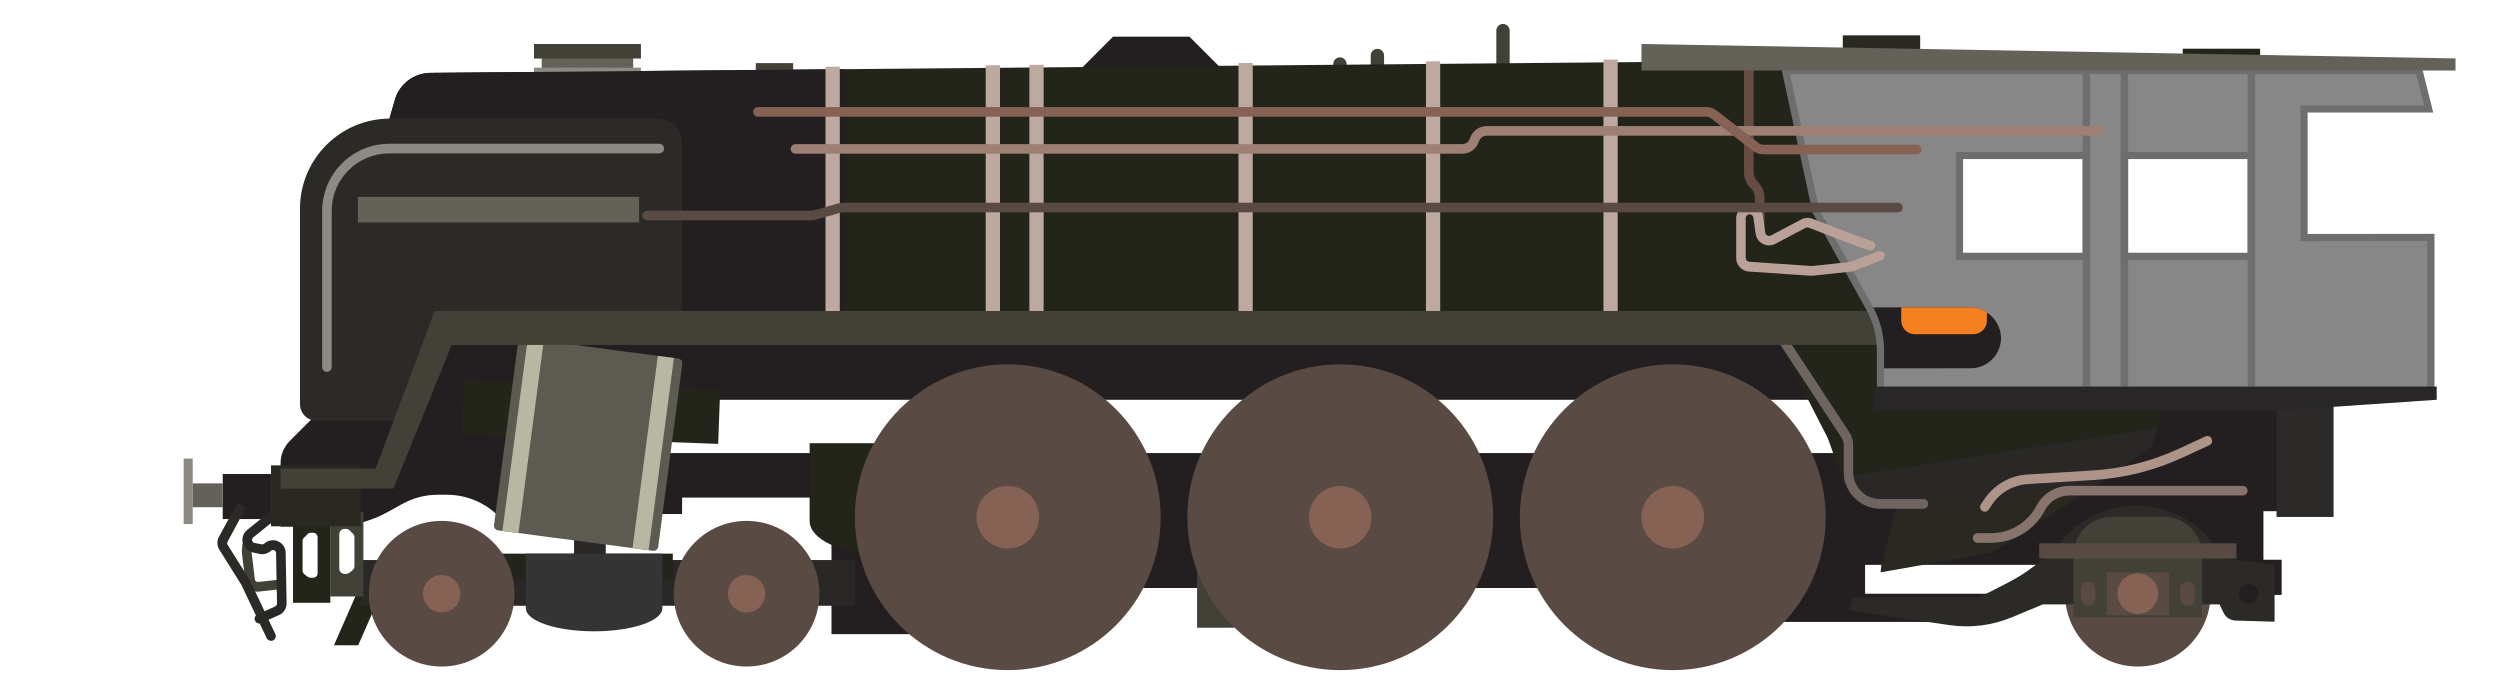
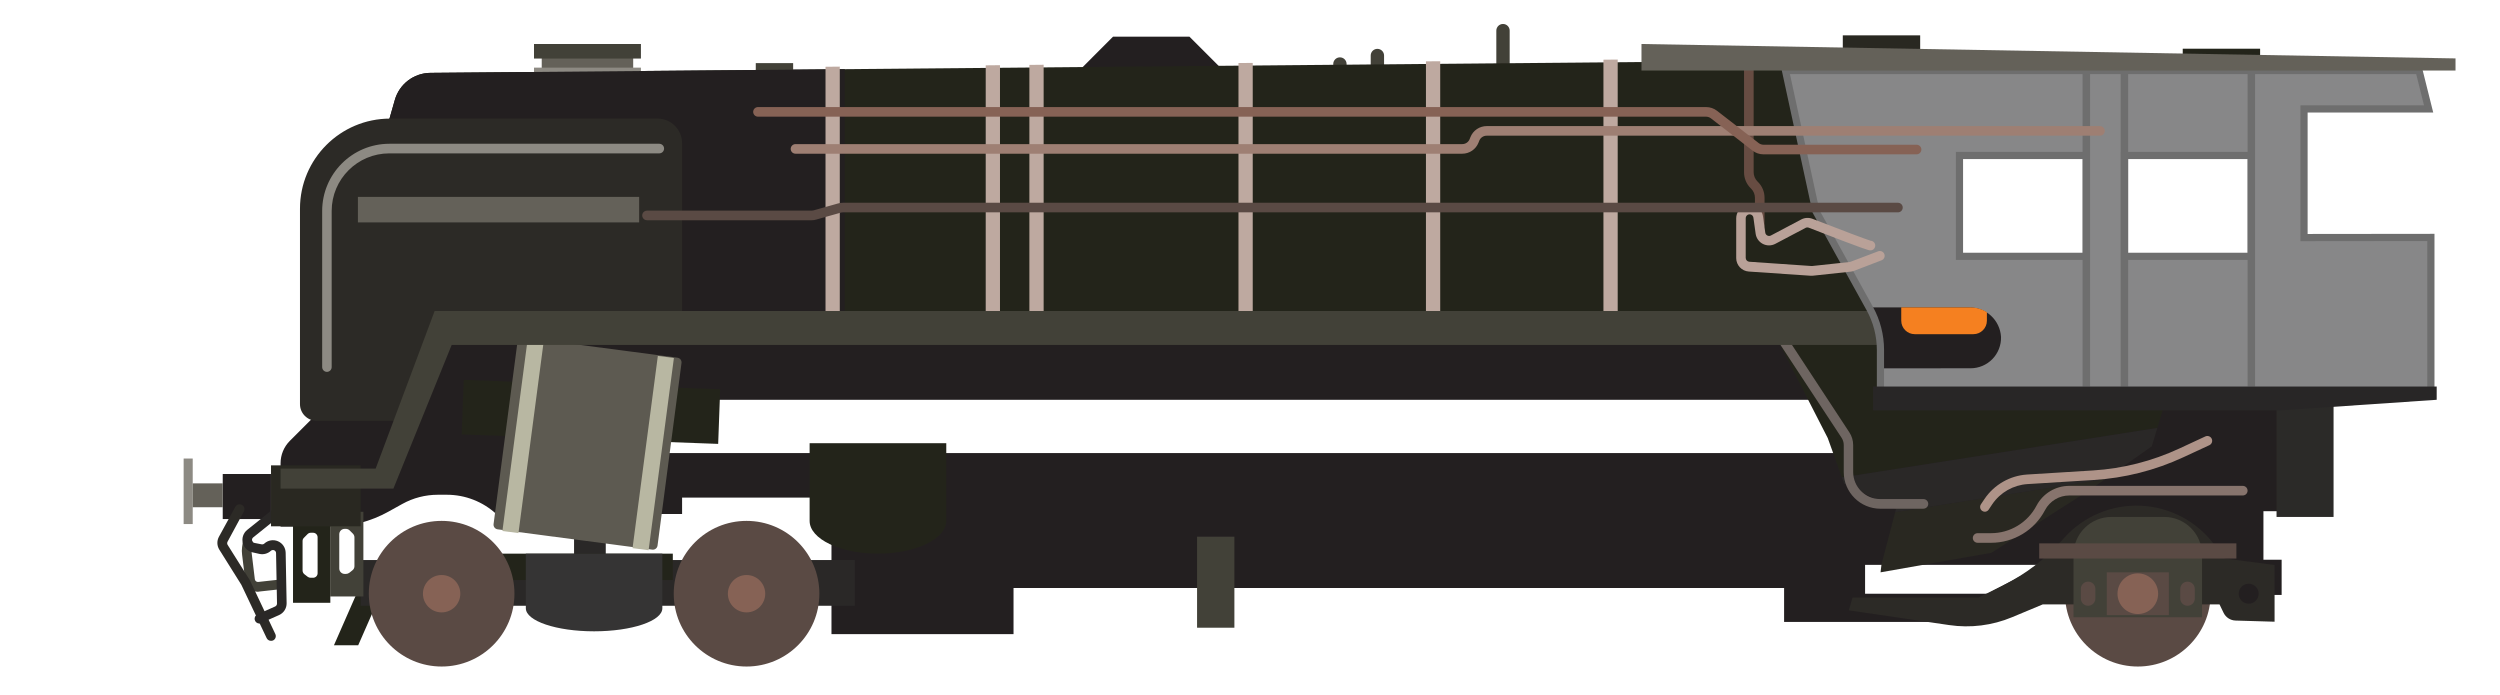
<svg xmlns="http://www.w3.org/2000/svg" id="Layer_1" data-name="Layer 1" viewBox="0 0 520.46 144.51">
  <defs>
-     <style>.cls-1{fill:none;stroke:#6e6e6e;stroke-miterlimit:10;stroke-width:1.5px;}.cls-2{fill:#23241a;}.cls-3{fill:#424138;}.cls-4{fill:#231f20;}.cls-5{fill:#5a4a44;}.cls-6{fill:#2c2a26;}.cls-7{fill:#2a2827;}.cls-8{fill:#292821;}.cls-9{fill:#646159;}.cls-10{fill:#8d8a83;}.cls-11{fill:#353434;}.cls-12{fill:#5d5a51;}.cls-13{fill:#b8b7a2;}.cls-14{fill:#bea9a0;}.cls-15{fill:#674c42;}.cls-16{fill:#866255;}.cls-17{fill:#6e6561;}.cls-18{fill:#ae9388;}.cls-19{fill:#87746d;}.cls-20{fill:#878788;}.cls-21{fill:#2b2a28;}.cls-22{fill:#6e6e6e;}.cls-23{clip-path:url(#clip-path);}.cls-24{fill:#f58020;}.cls-25{fill:#282626;}.cls-26{fill:#9e7f73;}.cls-27{fill:#b9a198;}</style>
+     <style>.cls-1{fill:none;stroke:#6e6e6e;stroke-miterlimit:10;stroke-width:1.5px;}.cls-2{fill:#23241a;}.cls-3{fill:#424138;}.cls-4{fill:#231f20;}.cls-5{fill:#5a4a44;}.cls-6{fill:#2c2a26;}.cls-7{fill:#2a2827;}.cls-8{fill:#292821;}.cls-9{fill:#646159;}.cls-10{fill:#8d8a83;}.cls-11{fill:#353434;}.cls-12{fill:#5d5a51;}.cls-13{fill:#b8b7a2;}.cls-14{fill:#bea9a0;}.cls-15{fill:#674c42;}.cls-16{fill:#866255;}.cls-17{fill:#6e6561;}.cls-18{fill:#ae9388;}.cls-19{fill:#87746d;}.cls-20{fill:#878788;}.cls-21{fill:#2b2a28;}.cls-22{fill:#6e6e6e;}.cls-23{clip-path:url(#clip-path);}.cls-24{fill:#f58020;}.cls-25{fill:#282626;}.cls-26{fill:#9e7f73;}.cls-27{fill:#b9a198;}.cls-28{opacity:0.36;}</style>
    <clipPath id="clip-path">
      <path class="cls-1" d="M479.66,49.46V22.68H505.6l-2-8H371.71L378.06,44l11.19,20.22a17.83,17.83,0,0,1,2.23,8.62V83.51h89.8l24.79-1.08v-33Zm-45.31,3.91H407.93v-21h26.42Zm34.34,0H442.28v-21h26.41Z" />
    </clipPath>
  </defs>
  <polygon class="cls-2" points="81.71 118.07 76.66 118.07 69.52 134.34 74.57 134.34 81.71 118.07" />
  <rect class="cls-3" x="311.51" y="4.99" width="2.78" height="10.36" rx="1.39" />
  <rect class="cls-3" x="277.56" y="11.94" width="2.78" height="10.36" rx="1.39" />
  <rect class="cls-3" x="285.36" y="10.17" width="2.78" height="10.36" rx="1.39" />
  <polygon class="cls-4" points="224.64 14.72 231.71 7.64 247.63 7.64 254.64 14.65 224.64 14.72" />
  <path class="cls-2" d="M398.41,12.4,89.59,15.17a7.76,7.76,0,0,0-7.39,5.62L80,28.48,83.8,68.27H410.49Z" />
  <path class="cls-4" d="M483.84,106.42V68.27H73.44L67.12,85l-6.78,6.78a6.6,6.6,0,0,0-1.93,4.67v13.18H68.9a24.57,24.57,0,0,0,11.94-3.1l2.92-1.62A15.26,15.26,0,0,1,91.15,103h1.9a15.2,15.2,0,0,1,10.26,4H142v-3.41H173.1v28.42H211v-9.6H371.42v7.07h38.65L424,123.85h51v-7.32h-3.79V106.42ZM126.52,94.32V83.23H392.38V94.32ZM413.86,123.6H388.28v-6H425Z" />
  <circle class="cls-5" cx="445.06" cy="123.6" r="15.16" />
  <path class="cls-2" d="M168.55,92.27v16.17c0,3.77,6.37,6.82,14.21,6.82S197,112.21,197,108.44V92.27Z" />
  <path class="cls-6" d="M405.78,130.13l-20.88-3.07.76-2.65H411.9l5.26-2.64a39.68,39.68,0,0,0,12-9.16l.5-.56a20.23,20.23,0,0,1,31.45,1.51l2,2.7,10.42,1.37v11.8l-8.12-.24a2.86,2.86,0,0,1-2.49-1.6l-.85-1.76H425.26l-6.37,2.66A24.61,24.61,0,0,1,405.78,130.13Z" />
  <path class="cls-3" d="M439.55,107.62h11a7.88,7.88,0,0,1,7.88,7.88v13a0,0,0,0,1,0,0H431.67a0,0,0,0,1,0,0v-13A7.88,7.88,0,0,1,439.55,107.62Z" />
  <rect class="cls-7" x="119.51" y="106.11" width="6.6" height="11.97" />
  <rect class="cls-8" x="383.64" y="7.36" width="16.11" height="3.6" />
  <rect class="cls-2" x="454.41" y="10.14" width="16.11" height="3.6" />
  <rect class="cls-7" x="75.08" y="116.59" width="102.88" height="9.52" />
  <rect class="cls-2" x="98.95" y="115.26" width="41.12" height="5.49" />
  <path class="cls-3" d="M53.69,123.2a2.66,2.66,0,0,1-2.63-2.33l-.66-5.39a5.66,5.66,0,0,1,0-1.59l.16-1.07a1,1,0,1,1,2,.3l-.16,1.06h0a4.17,4.17,0,0,0,0,1l.65,5.4a.65.65,0,0,0,.72.57l4.35-.48a1,1,0,0,1,.22,2l-4.35.48Z" />
  <rect class="cls-3" x="157.34" y="13.14" width="7.78" height="3.03" />
  <rect class="cls-9" x="112.78" y="11.62" width="19.04" height="3.03" />
  <rect class="cls-10" x="111.17" y="14.08" width="22.26" height="3.03" />
  <path class="cls-4" d="M175.88,14.4l-86.29.77a7.76,7.76,0,0,0-7.39,5.62L80,28.48,83.8,68.27h92.08Z" />
  <rect class="cls-3" x="249.21" y="111.73" width="7.77" height="18.95" />
  <rect class="cls-2" x="96.3" y="80.07" width="53.43" height="11.37" transform="translate(3.25 -4.48) rotate(2.11)" />
  <path class="cls-11" d="M109.47,115.26v11.37c0,2.65,6.36,4.8,14.21,4.8s14.21-2.15,14.21-4.8V115.26Z" />
-   <rect class="cls-12" x="105.21" y="72.35" width="34.48" height="40.36" rx="0.98" transform="translate(13.12 -15.19) rotate(7.5)" />
+   <rect class="cls-12" x="105.21" y="72.35" width="34.48" height="40.36" rx="0.98" transform="matrix(0.99, 0.13, -0.13, 0.99, 13.12, -15.19)" />
  <rect class="cls-13" x="107.22" y="70.57" width="3.37" height="40.36" transform="translate(12.77 -13.43) rotate(7.5)" />
  <rect class="cls-13" x="134.31" y="74.14" width="3.37" height="40.36" transform="translate(13.47 -16.94) rotate(7.5)" />
-   <circle class="cls-5" cx="209.8" cy="107.68" r="31.83" />
-   <circle class="cls-5" cx="279.02" cy="107.68" r="31.83" />
-   <circle class="cls-5" cx="348.24" cy="107.68" r="31.83" />
  <circle class="cls-5" cx="155.42" cy="123.6" r="15.16" />
  <circle class="cls-5" cx="91.94" cy="123.6" r="15.16" />
  <rect class="cls-4" x="46.37" y="98.68" width="10.04" height="9.38" />
  <rect class="cls-10" x="38.23" y="95.46" width="1.89" height="13.64" />
  <rect class="cls-9" x="40.12" y="100.63" width="6.25" height="4.97" />
  <path class="cls-2" d="M61,106.55v18.94h7.77V106.55Zm4.18,13.73h-.53a1,1,0,0,1-.59-.2l-.71-.55a1,1,0,0,1-.36-.75v-6.16a.91.91,0,0,1,.28-.66l.77-.78a.94.94,0,0,1,.67-.27h.47a.94.94,0,0,1,.94.94v7.49A.94.94,0,0,1,65.14,120.28Z" />
  <path class="cls-3" d="M68.73,106.55v17.62h6.92V106.55Zm4.59,12.22-.59.47a1.15,1.15,0,0,1-.69.24h-.29a1.12,1.12,0,0,1-1.12-1.12v-7.14a1.12,1.12,0,0,1,1.12-1.12H72a1.14,1.14,0,0,1,.8.33l.67.67a1.1,1.1,0,0,1,.32.79v6A1.08,1.08,0,0,1,73.32,118.77Z" />
  <path class="cls-6" d="M56.42,133.41a1,1,0,0,1-.91-.57l-5.26-11.09-4.59-7.32a2.66,2.66,0,0,1-.09-2.67L49,105.5a1,1,0,0,1,1.76,1l-3.38,6.26a.67.67,0,0,0,0,.66l4.56,7.25q.08.12.15.27L57.32,132a1,1,0,0,1-.47,1.33A1,1,0,0,1,56.42,133.41Z" />
  <path class="cls-7" d="M54,129.81a1,1,0,0,1-.41-1.91l3.69-1.64a.67.67,0,0,0,.39-.61l-.2-10.5a.62.62,0,0,0-.39-.59.63.63,0,0,0-.7.12,2.69,2.69,0,0,1-2.3.65L52.61,115a2.66,2.66,0,0,1-1.15-4.68l5.37-4.31a1,1,0,0,1,1.41.16,1,1,0,0,1-.16,1.4l-5.37,4.31a.66.66,0,0,0-.23.67.63.63,0,0,0,.51.48l1.47.29a.65.65,0,0,0,.57-.16,2.65,2.65,0,0,1,4.44,1.91l.2,10.5a2.66,2.66,0,0,1-1.58,2.48l-3.68,1.63A1,1,0,0,1,54,129.81Z" />
  <polygon class="cls-14" points="171.86 13.9 174.83 13.87 174.83 64.74 171.86 64.74 171.86 13.9" />
  <polygon class="cls-14" points="205.21 13.6 208.18 13.57 208.18 64.74 205.21 64.74 205.21 13.6" />
  <polygon class="cls-14" points="214.3 13.51 217.27 13.48 217.27 64.74 214.3 64.74 214.3 13.51" />
  <polygon class="cls-14" points="257.83 13.12 260.8 13.1 260.8 64.74 257.83 64.74 257.83 13.12" />
  <polygon class="cls-14" points="296.86 12.77 299.83 12.75 299.83 64.74 296.86 64.74 296.86 12.77" />
  <polygon class="cls-14" points="336.78 12.4 336.78 64.74 333.81 64.74 333.81 12.43 336.78 12.4" />
  <path class="cls-15" d="M366.35,47.86a1,1,0,0,1-1-1V41.19a2.69,2.69,0,0,0-.78-1.9l-.12-.12a4.64,4.64,0,0,1-1.37-3.3V13.41a1,1,0,0,1,2,0V35.87a2.73,2.73,0,0,0,.78,1.89l.12.12a4.62,4.62,0,0,1,1.37,3.31v5.67A1,1,0,0,1,366.35,47.86Z" />
  <path class="cls-6" d="M92.26,68.27,84.68,87.6H65.92a3.47,3.47,0,0,1-3.47-3.47V43.45A18.76,18.76,0,0,1,81.21,24.69h55.7A5.12,5.12,0,0,1,142,29.81V68.53Z" />
  <rect class="cls-3" x="111.17" y="9.16" width="22.26" height="3.03" />
  <path class="cls-10" d="M68.07,77.42a1,1,0,0,1-1-1V43.93a14,14,0,0,1,14-14h56.18a1,1,0,0,1,0,2H81.05a12,12,0,0,0-12,12V76.42A1,1,0,0,1,68.07,77.42Z" />
  <rect class="cls-9" x="74.51" y="40.99" width="58.55" height="5.31" />
  <rect class="cls-8" x="56.42" y="96.88" width="18.66" height="12.69" />
  <circle class="cls-4" cx="468.14" cy="123.6" r="2.08" />
  <rect class="cls-5" x="433.2" y="121.09" width="3.02" height="5.02" rx="1.51" />
  <rect class="cls-5" x="453.9" y="121.09" width="3.02" height="5.02" rx="1.51" />
  <rect class="cls-5" x="438.6" y="119.15" width="12.92" height="8.91" />
  <rect class="cls-5" x="424.53" y="113.12" width="41.05" height="3.16" />
  <circle class="cls-16" cx="445.06" cy="123.6" r="4.23" />
  <polygon class="cls-8" points="438.27 99.74 435.46 101.72 414.58 115.08 391.5 119.15 391.69 117.54 394.56 106.61 438.27 99.74" />
  <polygon class="cls-2" points="451.52 70.17 450.81 83.51 449.12 89.09 383.46 99.4 380.51 91.2 369.16 69.03 451.52 70.17" />
  <polygon class="cls-7" points="449.12 89.09 447.97 92.91 438.27 99.74 394.56 106.61 394.72 105.98 383.92 100.68 383.46 99.4 449.12 89.09" />
  <path class="cls-17" d="M400.47,105.91h-9a7.64,7.64,0,0,1-7.63-7.64V92.66a2.77,2.77,0,0,0-.47-1.55l-14-21.28a1,1,0,0,1,.28-1.38,1,1,0,0,1,1.39.28L385,90a4.8,4.8,0,0,1,.8,2.65v5.61a5.64,5.64,0,0,0,5.63,5.64h9a1,1,0,0,1,0,2Z" />
  <path class="cls-18" d="M413.23,106.54a1,1,0,0,1-.56-.17,1,1,0,0,1-.27-1.39l.76-1.13A11.61,11.61,0,0,1,422,98.79l13.73-.85a50,50,0,0,0,18-4.58l5.38-2.5a1,1,0,0,1,.85,1.82l-5.39,2.5a52,52,0,0,1-18.76,4.75l-13.72.85a9.62,9.62,0,0,0-7.33,4.19l-.75,1.13A1,1,0,0,1,413.23,106.54Z" />
  <path class="cls-19" d="M414.49,113h-2.78a1,1,0,1,1,0-2h2.78a10.69,10.69,0,0,0,9.48-5.73,7.7,7.7,0,0,1,6.83-4.12h36.11a1,1,0,0,1,0,2H430.8a5.7,5.7,0,0,0-5.06,3.05A12.67,12.67,0,0,1,414.49,113Z" />
  <polygon class="cls-3" points="90.49 64.74 78.21 97.55 58.41 97.55 58.41 101.72 81.9 101.72 94.03 71.81 439.63 71.81 439.63 64.74 90.49 64.74" />
  <path class="cls-20" d="M479.66,49.46V22.68H505.6l-2-8H371.71L378.06,44l11.19,20.22a17.83,17.83,0,0,1,2.23,8.62V83.51h89.8l24.79-1.08v-33Zm-45.31,3.91H407.93v-21h26.42Zm34.34,0H442.28v-21h26.41Z" />
-   <circle class="cls-16" cx="348.24" cy="107.68" r="6.51" />
-   <circle class="cls-16" cx="279.02" cy="107.68" r="6.51" />
-   <circle class="cls-16" cx="209.8" cy="107.68" r="6.51" />
  <rect class="cls-21" x="473.94" y="83.62" width="11.87" height="24" />
  <circle class="cls-16" cx="155.42" cy="123.6" r="3.89" />
  <circle class="cls-16" cx="91.94" cy="123.6" r="3.89" />
  <rect class="cls-22" x="467.91" y="14.72" width="1.56" height="65.76" />
  <rect class="cls-22" x="441.49" y="14.72" width="1.56" height="65.76" />
  <rect class="cls-22" x="433.56" y="14.72" width="1.56" height="65.76" />
  <g class="cls-23">
    <path class="cls-4" d="M410.24,76.67a6.34,6.34,0,0,0,6.34-6.54A6.52,6.52,0,0,0,410,64H375.66l3.51,6.35v6.34Z" />
    <path class="cls-24" d="M410.24,64H395.81v2.76a2.81,2.81,0,0,0,2.81,2.81h12.21a2.81,2.81,0,0,0,2.81-2.81V65A6.36,6.36,0,0,0,410.24,64Z" />
  </g>
  <path class="cls-1" d="M479.66,49.46V22.68H505.6l-2-8H371.71L378.06,44l11.19,20.22a17.83,17.83,0,0,1,2.23,8.62V83.51h89.8l24.79-1.08v-33Zm-45.31,3.91H407.93v-21h26.42Zm34.34,0H442.28v-21h26.41Z" />
  <polygon class="cls-25" points="507.28 80.47 389.94 80.47 389.94 85.44 474.7 85.44 507.28 83.23 507.28 80.47" />
  <path class="cls-9" d="M341.73,9.16c.66,0,169.47,3,169.47,3v2.53H341.73Z" />
  <path class="cls-26" d="M304.41,32H165.61a1,1,0,0,1,0-2h138.8a1.64,1.64,0,0,0,1.53-1l.18-.45a3.64,3.64,0,0,1,3.4-2.3H437.18a1,1,0,0,1,0,2H309.52a1.65,1.65,0,0,0-1.54,1l-.18.45A3.63,3.63,0,0,1,304.41,32Z" />
  <path class="cls-16" d="M399,32.13h-31.9a3.7,3.7,0,0,1-2.24-.77l-8.67-6.72a1.69,1.69,0,0,0-1-.35H157.8a1,1,0,0,1,0-2H355.21a3.7,3.7,0,0,1,2.24.77l8.67,6.72a1.69,1.69,0,0,0,1,.35H399a1,1,0,0,1,0,2Z" />
  <path class="cls-27" d="M377.2,57.41H377l-12.94-.88a2.81,2.81,0,0,1-2.61-2.8V45.45a2.81,2.81,0,0,1,1.88-2.65,2.82,2.82,0,0,1,3.7,2.26l.47,3.37a.79.79,0,0,0,.43.6.78.78,0,0,0,.74,0L375,45.68a2.85,2.85,0,0,1,2.32-.13c6.63,2.58,11.48,4.4,12.14,4.57a1,1,0,0,1-.13,2c-.26,0-.65,0-12.73-4.7a.82.82,0,0,0-.67,0l-6.35,3.35a2.81,2.81,0,0,1-4.08-2.09l-.47-3.37a.83.83,0,0,0-.38-.58.81.81,0,0,0-1.22.69v8.27a.81.81,0,0,0,.75.8l12.94.89h.14l7.82-.84a.49.49,0,0,0,.2-.05L391,52.32a1,1,0,0,1,1.29.58,1,1,0,0,1-.58,1.29L386,56.38a2.76,2.76,0,0,1-.7.17l-7.82.84Z" />
  <path class="cls-5" d="M168.94,45.85H134.7a1,1,0,0,1,0-2h34.24a1.74,1.74,0,0,0,.45-.06l5.1-1.44a3.72,3.72,0,0,1,1-.14H395.12a1,1,0,0,1,0,2H175.49a1.63,1.63,0,0,0-.45.06l-5.11,1.44A3.29,3.29,0,0,1,168.94,45.85Z" />
</svg>
